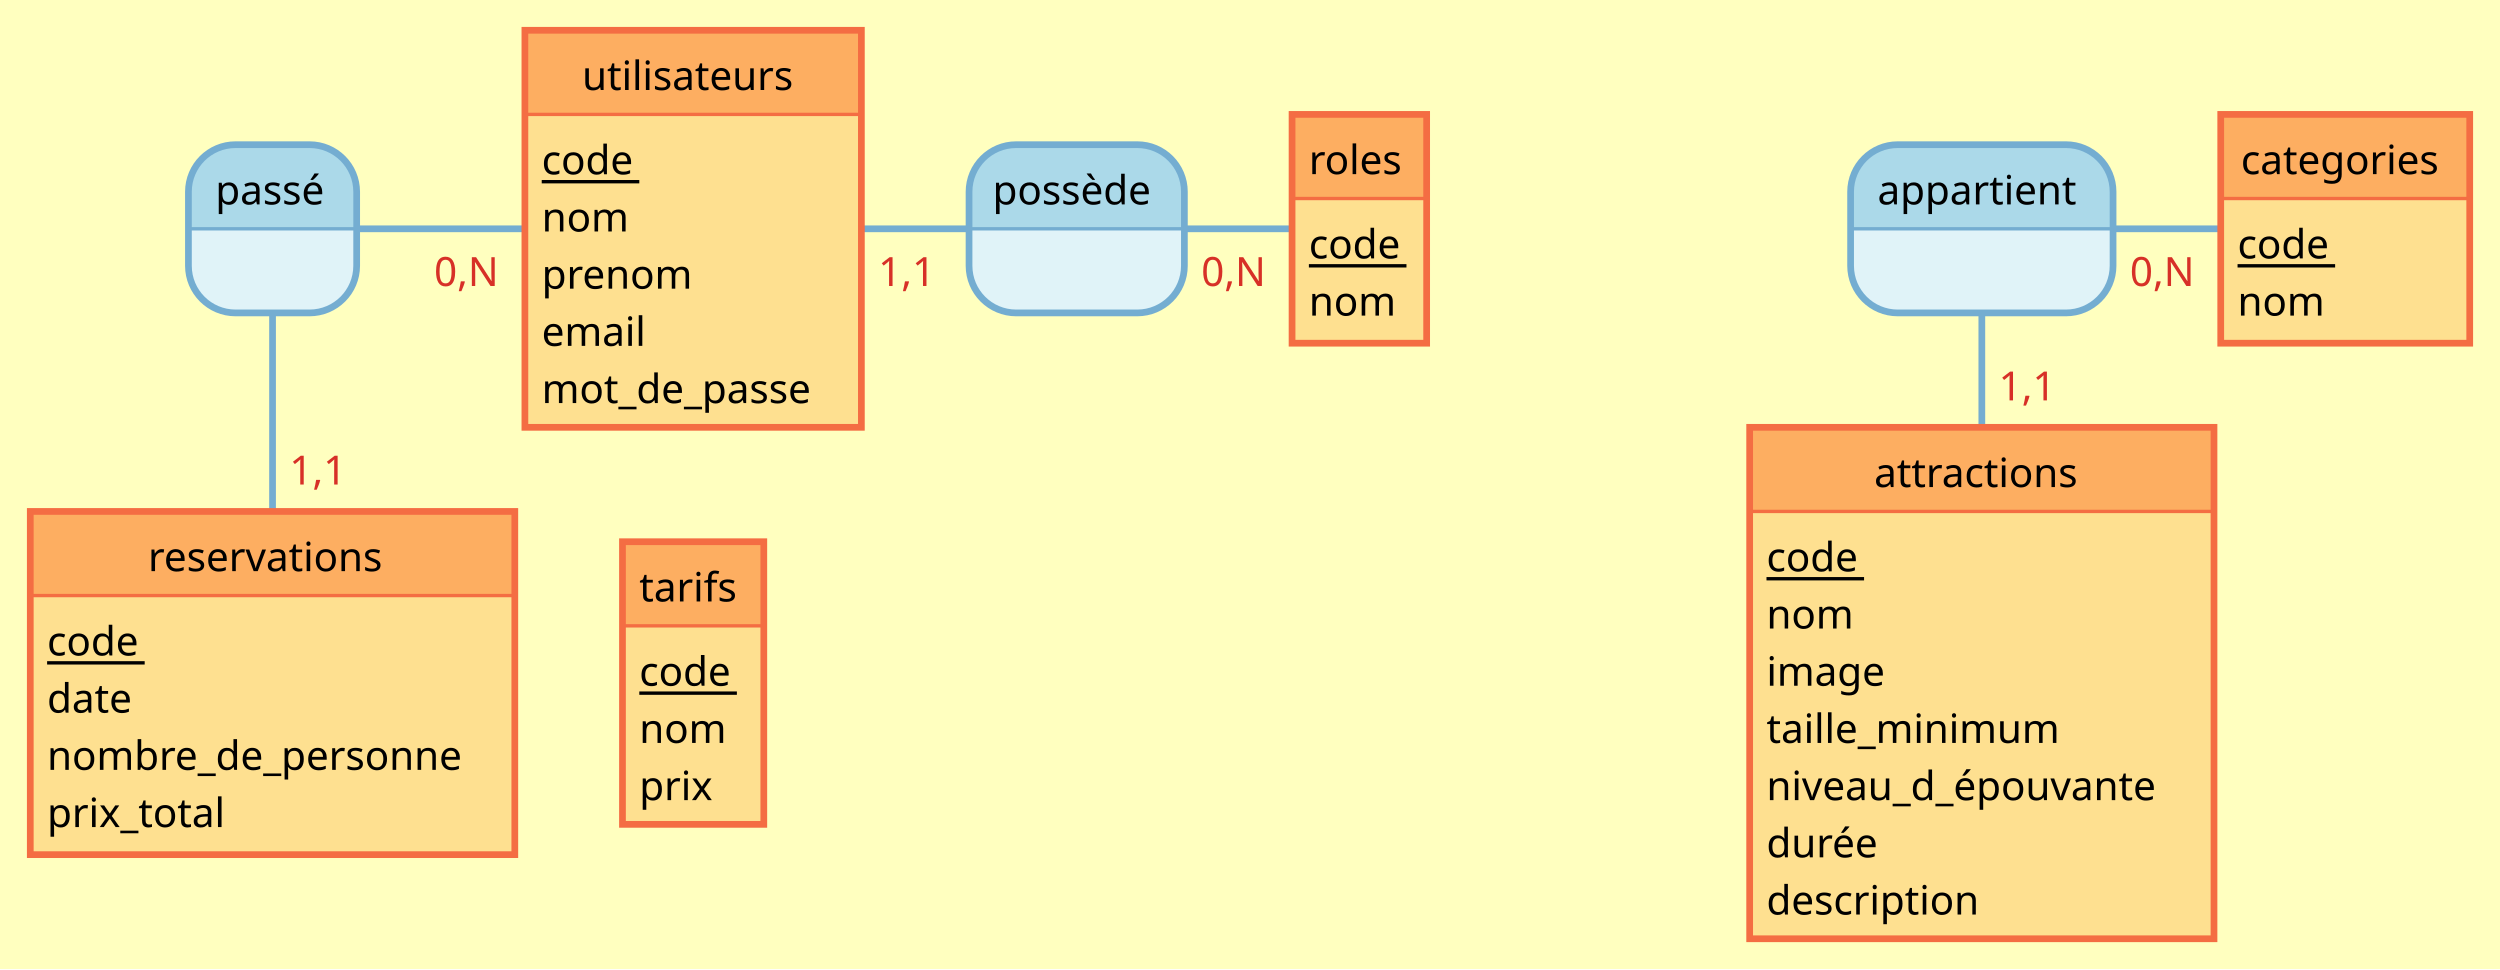
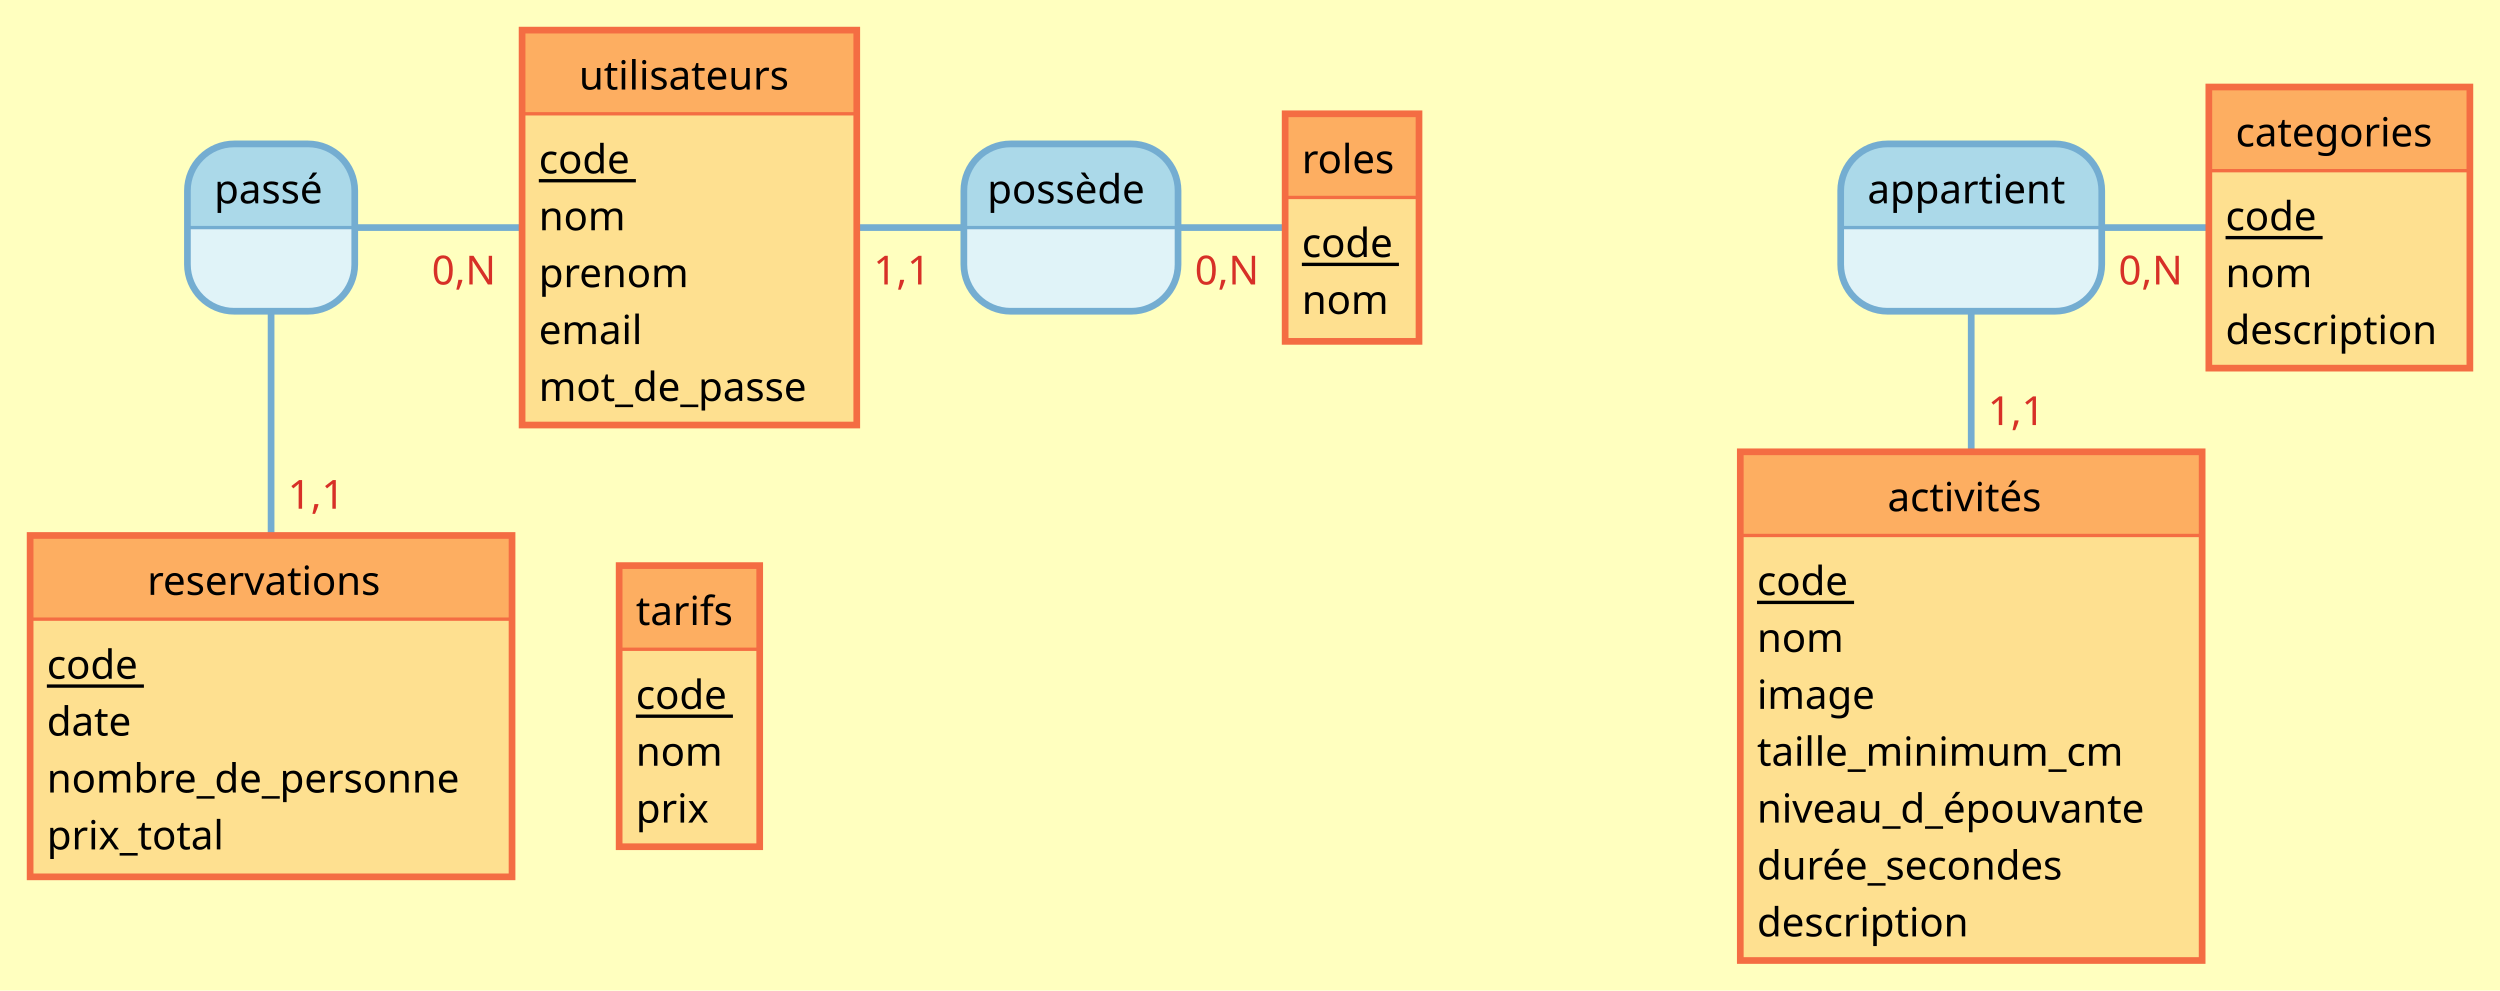
- <svg xmlns="http://www.w3.org/2000/svg" width="743" height="288" viewBox="0 0 743 288">
-   <rect x="0" y="0" width="743" height="288" fill="#ffffbf" stroke="none" stroke-width="0" />
+ <svg xmlns="http://www.w3.org/2000/svg" width="747" height="296" viewBox="0 0 747 296">
+   <rect x="0" y="0" width="747" height="296" fill="#ffffbf" stroke="none" stroke-width="0" />
  <g>
    <line x1="206" y1="68" x2="81" y2="68" stroke="#74add1" stroke-width="2" />
-     <line x1="81" y1="203" x2="81" y2="68" stroke="#74add1" stroke-width="2" />
+     <line x1="81" y1="211" x2="81" y2="68" stroke="#74add1" stroke-width="2" />
    <g>
      <path d="M92 43 a14 14 90 0 1 14 14 V68 h-50 V57 a14 14 90 0 1 14 -14" fill="#abd9e9" stroke="#abd9e9" stroke-width="0" />
      <path d="M106 68 v11 a14 14 90 0 1 -14 14 H70 a14 14 90 0 1 -14 -14 V68 H50" fill="#e0f3f8" stroke="#e0f3f8" stroke-width="0" />
      <rect x="56" y="43" width="50" height="50" fill="none" rx="14" stroke="#74add1" stroke-width="2" />
      <line x1="56" y1="68" x2="106" y2="68" stroke="#74add1" stroke-width="1" />
      <text x="64" y="60.75" fill="#000000" font-family="Verdana" font-size="12">passé</text>
    </g>
    <text x="129" y="85" fill="#d73027" font-family="Verdana" font-size="12">0,N</text>
-     <text x="86" y="144" fill="#d73027" font-family="Verdana" font-size="12">1,1</text>
+     <text x="86" y="152" fill="#d73027" font-family="Verdana" font-size="12">1,1</text>
  </g>
  <g>
    <line x1="206" y1="68" x2="320" y2="68" stroke="#74add1" stroke-width="2" />
    <line x1="404" y1="68" x2="320" y2="68" stroke="#74add1" stroke-width="2" />
    <g>
      <path d="M338 43 a14 14 90 0 1 14 14 V68 h-64 V57 a14 14 90 0 1 14 -14" fill="#abd9e9" stroke="#abd9e9" stroke-width="0" />
      <path d="M352 68 v11 a14 14 90 0 1 -14 14 H302 a14 14 90 0 1 -14 -14 V68 H64" fill="#e0f3f8" stroke="#e0f3f8" stroke-width="0" />
      <rect x="288" y="43" width="64" height="50" fill="none" rx="14" stroke="#74add1" stroke-width="2" />
      <line x1="288" y1="68" x2="352" y2="68" stroke="#74add1" stroke-width="1" />
      <text x="295" y="60.75" fill="#000000" font-family="Verdana" font-size="12">possède</text>
    </g>
    <text x="261" y="85" fill="#d73027" font-family="Verdana" font-size="12">1,1</text>
    <text x="357" y="85" fill="#d73027" font-family="Verdana" font-size="12">0,N</text>
  </g>
  <g>
-     <line x1="589" y1="203" x2="589" y2="68" stroke="#74add1" stroke-width="2" />
-     <line x1="697" y1="68" x2="589" y2="68" stroke="#74add1" stroke-width="2" />
+     <line x1="589" y1="211" x2="589" y2="68" stroke="#74add1" stroke-width="2" />
+     <line x1="699" y1="68" x2="589" y2="68" stroke="#74add1" stroke-width="2" />
    <g>
      <path d="M614 43 a14 14 90 0 1 14 14 V68 h-78 V57 a14 14 90 0 1 14 -14" fill="#abd9e9" stroke="#abd9e9" stroke-width="0" />
      <path d="M628 68 v11 a14 14 90 0 1 -14 14 H564 a14 14 90 0 1 -14 -14 V68 H78" fill="#e0f3f8" stroke="#e0f3f8" stroke-width="0" />
      <rect x="550" y="43" width="78" height="50" fill="none" rx="14" stroke="#74add1" stroke-width="2" />
      <line x1="550" y1="68" x2="628" y2="68" stroke="#74add1" stroke-width="1" />
      <text x="558" y="60.75" fill="#000000" font-family="Verdana" font-size="12">appartient</text>
    </g>
-     <text x="594" y="119" fill="#d73027" font-family="Verdana" font-size="12">1,1</text>
+     <text x="594" y="127" fill="#d73027" font-family="Verdana" font-size="12">1,1</text>
    <text x="633" y="85" fill="#d73027" font-family="Verdana" font-size="12">0,N</text>
  </g>
  <g>
    <g>
      <rect x="156" y="9" width="100" height="25" fill="#fdae61" stroke="none" stroke-width="0" opacity="1" />
      <rect x="156" y="34" width="100" height="93" fill="#fee090" stroke="none" stroke-width="0" opacity="1" />
      <rect x="156" y="9" width="100" height="118" fill="none" stroke="#f46d43" stroke-width="2" opacity="1" />
      <line x1="156" y1="34" x2="256" y2="34" stroke="#f46d43" stroke-width="1" />
    </g>
    <text x="173" y="26.75" fill="#000000" font-family="Verdana" font-size="12">utilisateurs</text>
    <text x="161" y="51.8" fill="#000000" font-family="Verdana" font-size="12">code</text>
    <line x1="161" y1="54" x2="190" y2="54" stroke="#000000" stroke-width="1" />
    <text x="161" y="68.8" fill="#000000" font-family="Verdana" font-size="12">nom</text>
    <text x="161" y="85.8" fill="#000000" font-family="Verdana" font-size="12">prenom</text>
    <text x="161" y="102.8" fill="#000000" font-family="Verdana" font-size="12">email</text>
    <text x="161" y="119.8" fill="#000000" font-family="Verdana" font-size="12">mot_de_passe</text>
  </g>
  <g>
    <g>
      <rect x="384" y="34" width="40" height="25" fill="#fdae61" stroke="none" stroke-width="0" opacity="1" />
      <rect x="384" y="59" width="40" height="43" fill="#fee090" stroke="none" stroke-width="0" opacity="1" />
      <rect x="384" y="34" width="40" height="68" fill="none" stroke="#f46d43" stroke-width="2" opacity="1" />
      <line x1="384" y1="59" x2="424" y2="59" stroke="#f46d43" stroke-width="1" />
    </g>
    <text x="389" y="51.75" fill="#000000" font-family="Verdana" font-size="12">roles</text>
    <text x="389" y="76.8" fill="#000000" font-family="Verdana" font-size="12">code</text>
    <line x1="389" y1="79" x2="418" y2="79" stroke="#000000" stroke-width="1" />
    <text x="389" y="93.8" fill="#000000" font-family="Verdana" font-size="12">nom</text>
  </g>
  <g>
    <g>
-       <rect x="660" y="34" width="74" height="25" fill="#fdae61" stroke="none" stroke-width="0" opacity="1" />
-       <rect x="660" y="59" width="74" height="43" fill="#fee090" stroke="none" stroke-width="0" opacity="1" />
-       <rect x="660" y="34" width="74" height="68" fill="none" stroke="#f46d43" stroke-width="2" opacity="1" />
-       <line x1="660" y1="59" x2="734" y2="59" stroke="#f46d43" stroke-width="1" />
+       <rect x="660" y="26" width="78" height="25" fill="#fdae61" stroke="none" stroke-width="0" opacity="1" />
+       <rect x="660" y="51" width="78" height="59" fill="#fee090" stroke="none" stroke-width="0" opacity="1" />
+       <rect x="660" y="26" width="78" height="84" fill="none" stroke="#f46d43" stroke-width="2" opacity="1" />
+       <line x1="660" y1="51" x2="738" y2="51" stroke="#f46d43" stroke-width="1" />
    </g>
-     <text x="666" y="51.75" fill="#000000" font-family="Verdana" font-size="12">categories</text>
-     <text x="665" y="76.8" fill="#000000" font-family="Verdana" font-size="12">code</text>
-     <line x1="665" y1="79" x2="694" y2="79" stroke="#000000" stroke-width="1" />
-     <text x="665" y="93.8" fill="#000000" font-family="Verdana" font-size="12">nom</text>
+     <text x="668" y="43.75" fill="#000000" font-family="Verdana" font-size="12">categories</text>
+     <text x="665" y="68.8" fill="#000000" font-family="Verdana" font-size="12">code</text>
+     <line x1="665" y1="71" x2="694" y2="71" stroke="#000000" stroke-width="1" />
+     <text x="665" y="85.8" fill="#000000" font-family="Verdana" font-size="12">nom</text>
+     <text x="665" y="102.8" fill="#000000" font-family="Verdana" font-size="12">description</text>
  </g>
  <g>
    <g>
-       <rect x="9" y="152" width="144" height="25" fill="#fdae61" stroke="none" stroke-width="0" opacity="1" />
-       <rect x="9" y="177" width="144" height="77" fill="#fee090" stroke="none" stroke-width="0" opacity="1" />
-       <rect x="9" y="152" width="144" height="102" fill="none" stroke="#f46d43" stroke-width="2" opacity="1" />
-       <line x1="9" y1="177" x2="153" y2="177" stroke="#f46d43" stroke-width="1" />
+       <rect x="9" y="160" width="144" height="25" fill="#fdae61" stroke="none" stroke-width="0" opacity="1" />
+       <rect x="9" y="185" width="144" height="77" fill="#fee090" stroke="none" stroke-width="0" opacity="1" />
+       <rect x="9" y="160" width="144" height="102" fill="none" stroke="#f46d43" stroke-width="2" opacity="1" />
+       <line x1="9" y1="185" x2="153" y2="185" stroke="#f46d43" stroke-width="1" />
    </g>
-     <text x="44" y="169.75" fill="#000000" font-family="Verdana" font-size="12">reservations</text>
-     <text x="14" y="194.8" fill="#000000" font-family="Verdana" font-size="12">code</text>
-     <line x1="14" y1="197" x2="43" y2="197" stroke="#000000" stroke-width="1" />
-     <text x="14" y="211.8" fill="#000000" font-family="Verdana" font-size="12">date</text>
-     <text x="14" y="228.8" fill="#000000" font-family="Verdana" font-size="12">nombre_de_personne</text>
-     <text x="14" y="245.8" fill="#000000" font-family="Verdana" font-size="12">prix_total</text>
+     <text x="44" y="177.75" fill="#000000" font-family="Verdana" font-size="12">reservations</text>
+     <text x="14" y="202.8" fill="#000000" font-family="Verdana" font-size="12">code</text>
+     <line x1="14" y1="205" x2="43" y2="205" stroke="#000000" stroke-width="1" />
+     <text x="14" y="219.8" fill="#000000" font-family="Verdana" font-size="12">date</text>
+     <text x="14" y="236.8" fill="#000000" font-family="Verdana" font-size="12">nombre_de_personne</text>
+     <text x="14" y="253.8" fill="#000000" font-family="Verdana" font-size="12">prix_total</text>
  </g>
  <g>
    <g>
-       <rect x="185" y="161" width="42" height="25" fill="#fdae61" stroke="none" stroke-width="0" opacity="1" />
-       <rect x="185" y="186" width="42" height="59" fill="#fee090" stroke="none" stroke-width="0" opacity="1" />
-       <rect x="185" y="161" width="42" height="84" fill="none" stroke="#f46d43" stroke-width="2" opacity="1" />
-       <line x1="185" y1="186" x2="227" y2="186" stroke="#f46d43" stroke-width="1" />
+       <rect x="185" y="169" width="42" height="25" fill="#fdae61" stroke="none" stroke-width="0" opacity="1" />
+       <rect x="185" y="194" width="42" height="59" fill="#fee090" stroke="none" stroke-width="0" opacity="1" />
+       <rect x="185" y="169" width="42" height="84" fill="none" stroke="#f46d43" stroke-width="2" opacity="1" />
+       <line x1="185" y1="194" x2="227" y2="194" stroke="#f46d43" stroke-width="1" />
    </g>
-     <text x="190" y="178.75" fill="#000000" font-family="Verdana" font-size="12">tarifs</text>
-     <text x="190" y="203.8" fill="#000000" font-family="Verdana" font-size="12">code</text>
-     <line x1="190" y1="206" x2="219" y2="206" stroke="#000000" stroke-width="1" />
-     <text x="190" y="220.8" fill="#000000" font-family="Verdana" font-size="12">nom</text>
-     <text x="190" y="237.8" fill="#000000" font-family="Verdana" font-size="12">prix</text>
+     <text x="190" y="186.75" fill="#000000" font-family="Verdana" font-size="12">tarifs</text>
+     <text x="190" y="211.8" fill="#000000" font-family="Verdana" font-size="12">code</text>
+     <line x1="190" y1="214" x2="219" y2="214" stroke="#000000" stroke-width="1" />
+     <text x="190" y="228.8" fill="#000000" font-family="Verdana" font-size="12">nom</text>
+     <text x="190" y="245.8" fill="#000000" font-family="Verdana" font-size="12">prix</text>
  </g>
  <g>
    <g>
-       <rect x="520" y="127" width="138" height="25" fill="#fdae61" stroke="none" stroke-width="0" opacity="1" />
-       <rect x="520" y="152" width="138" height="127" fill="#fee090" stroke="none" stroke-width="0" opacity="1" />
-       <rect x="520" y="127" width="138" height="152" fill="none" stroke="#f46d43" stroke-width="2" opacity="1" />
-       <line x1="520" y1="152" x2="658" y2="152" stroke="#f46d43" stroke-width="1" />
+       <rect x="520" y="135" width="138" height="25" fill="#fdae61" stroke="none" stroke-width="0" opacity="1" />
+       <rect x="520" y="160" width="138" height="127" fill="#fee090" stroke="none" stroke-width="0" opacity="1" />
+       <rect x="520" y="135" width="138" height="152" fill="none" stroke="#f46d43" stroke-width="2" opacity="1" />
+       <line x1="520" y1="160" x2="658" y2="160" stroke="#f46d43" stroke-width="1" />
    </g>
-     <text x="557" y="144.75" fill="#000000" font-family="Verdana" font-size="12">attractions</text>
-     <text x="525" y="169.8" fill="#000000" font-family="Verdana" font-size="12">code</text>
-     <line x1="525" y1="172" x2="554" y2="172" stroke="#000000" stroke-width="1" />
-     <text x="525" y="186.8" fill="#000000" font-family="Verdana" font-size="12">nom</text>
-     <text x="525" y="203.8" fill="#000000" font-family="Verdana" font-size="12">image</text>
-     <text x="525" y="220.8" fill="#000000" font-family="Verdana" font-size="12">taille_minimum</text>
-     <text x="525" y="237.8" fill="#000000" font-family="Verdana" font-size="12">niveau_d_épouvante</text>
-     <text x="525" y="254.8" fill="#000000" font-family="Verdana" font-size="12">durée</text>
-     <text x="525" y="271.8" fill="#000000" font-family="Verdana" font-size="12">description</text>
+     <text x="564" y="152.75" fill="#000000" font-family="Verdana" font-size="12">activités</text>
+     <text x="525" y="177.8" fill="#000000" font-family="Verdana" font-size="12">code</text>
+     <line x1="525" y1="180" x2="554" y2="180" stroke="#000000" stroke-width="1" />
+     <text x="525" y="194.8" fill="#000000" font-family="Verdana" font-size="12">nom</text>
+     <text x="525" y="211.8" fill="#000000" font-family="Verdana" font-size="12">image</text>
+     <text x="525" y="228.8" fill="#000000" font-family="Verdana" font-size="12">taille_minimum_cm</text>
+     <text x="525" y="245.8" fill="#000000" font-family="Verdana" font-size="12">niveau_d_épouvante</text>
+     <text x="525" y="262.8" fill="#000000" font-family="Verdana" font-size="12">durée_secondes</text>
+     <text x="525" y="279.8" fill="#000000" font-family="Verdana" font-size="12">description</text>
  </g>
</svg>
